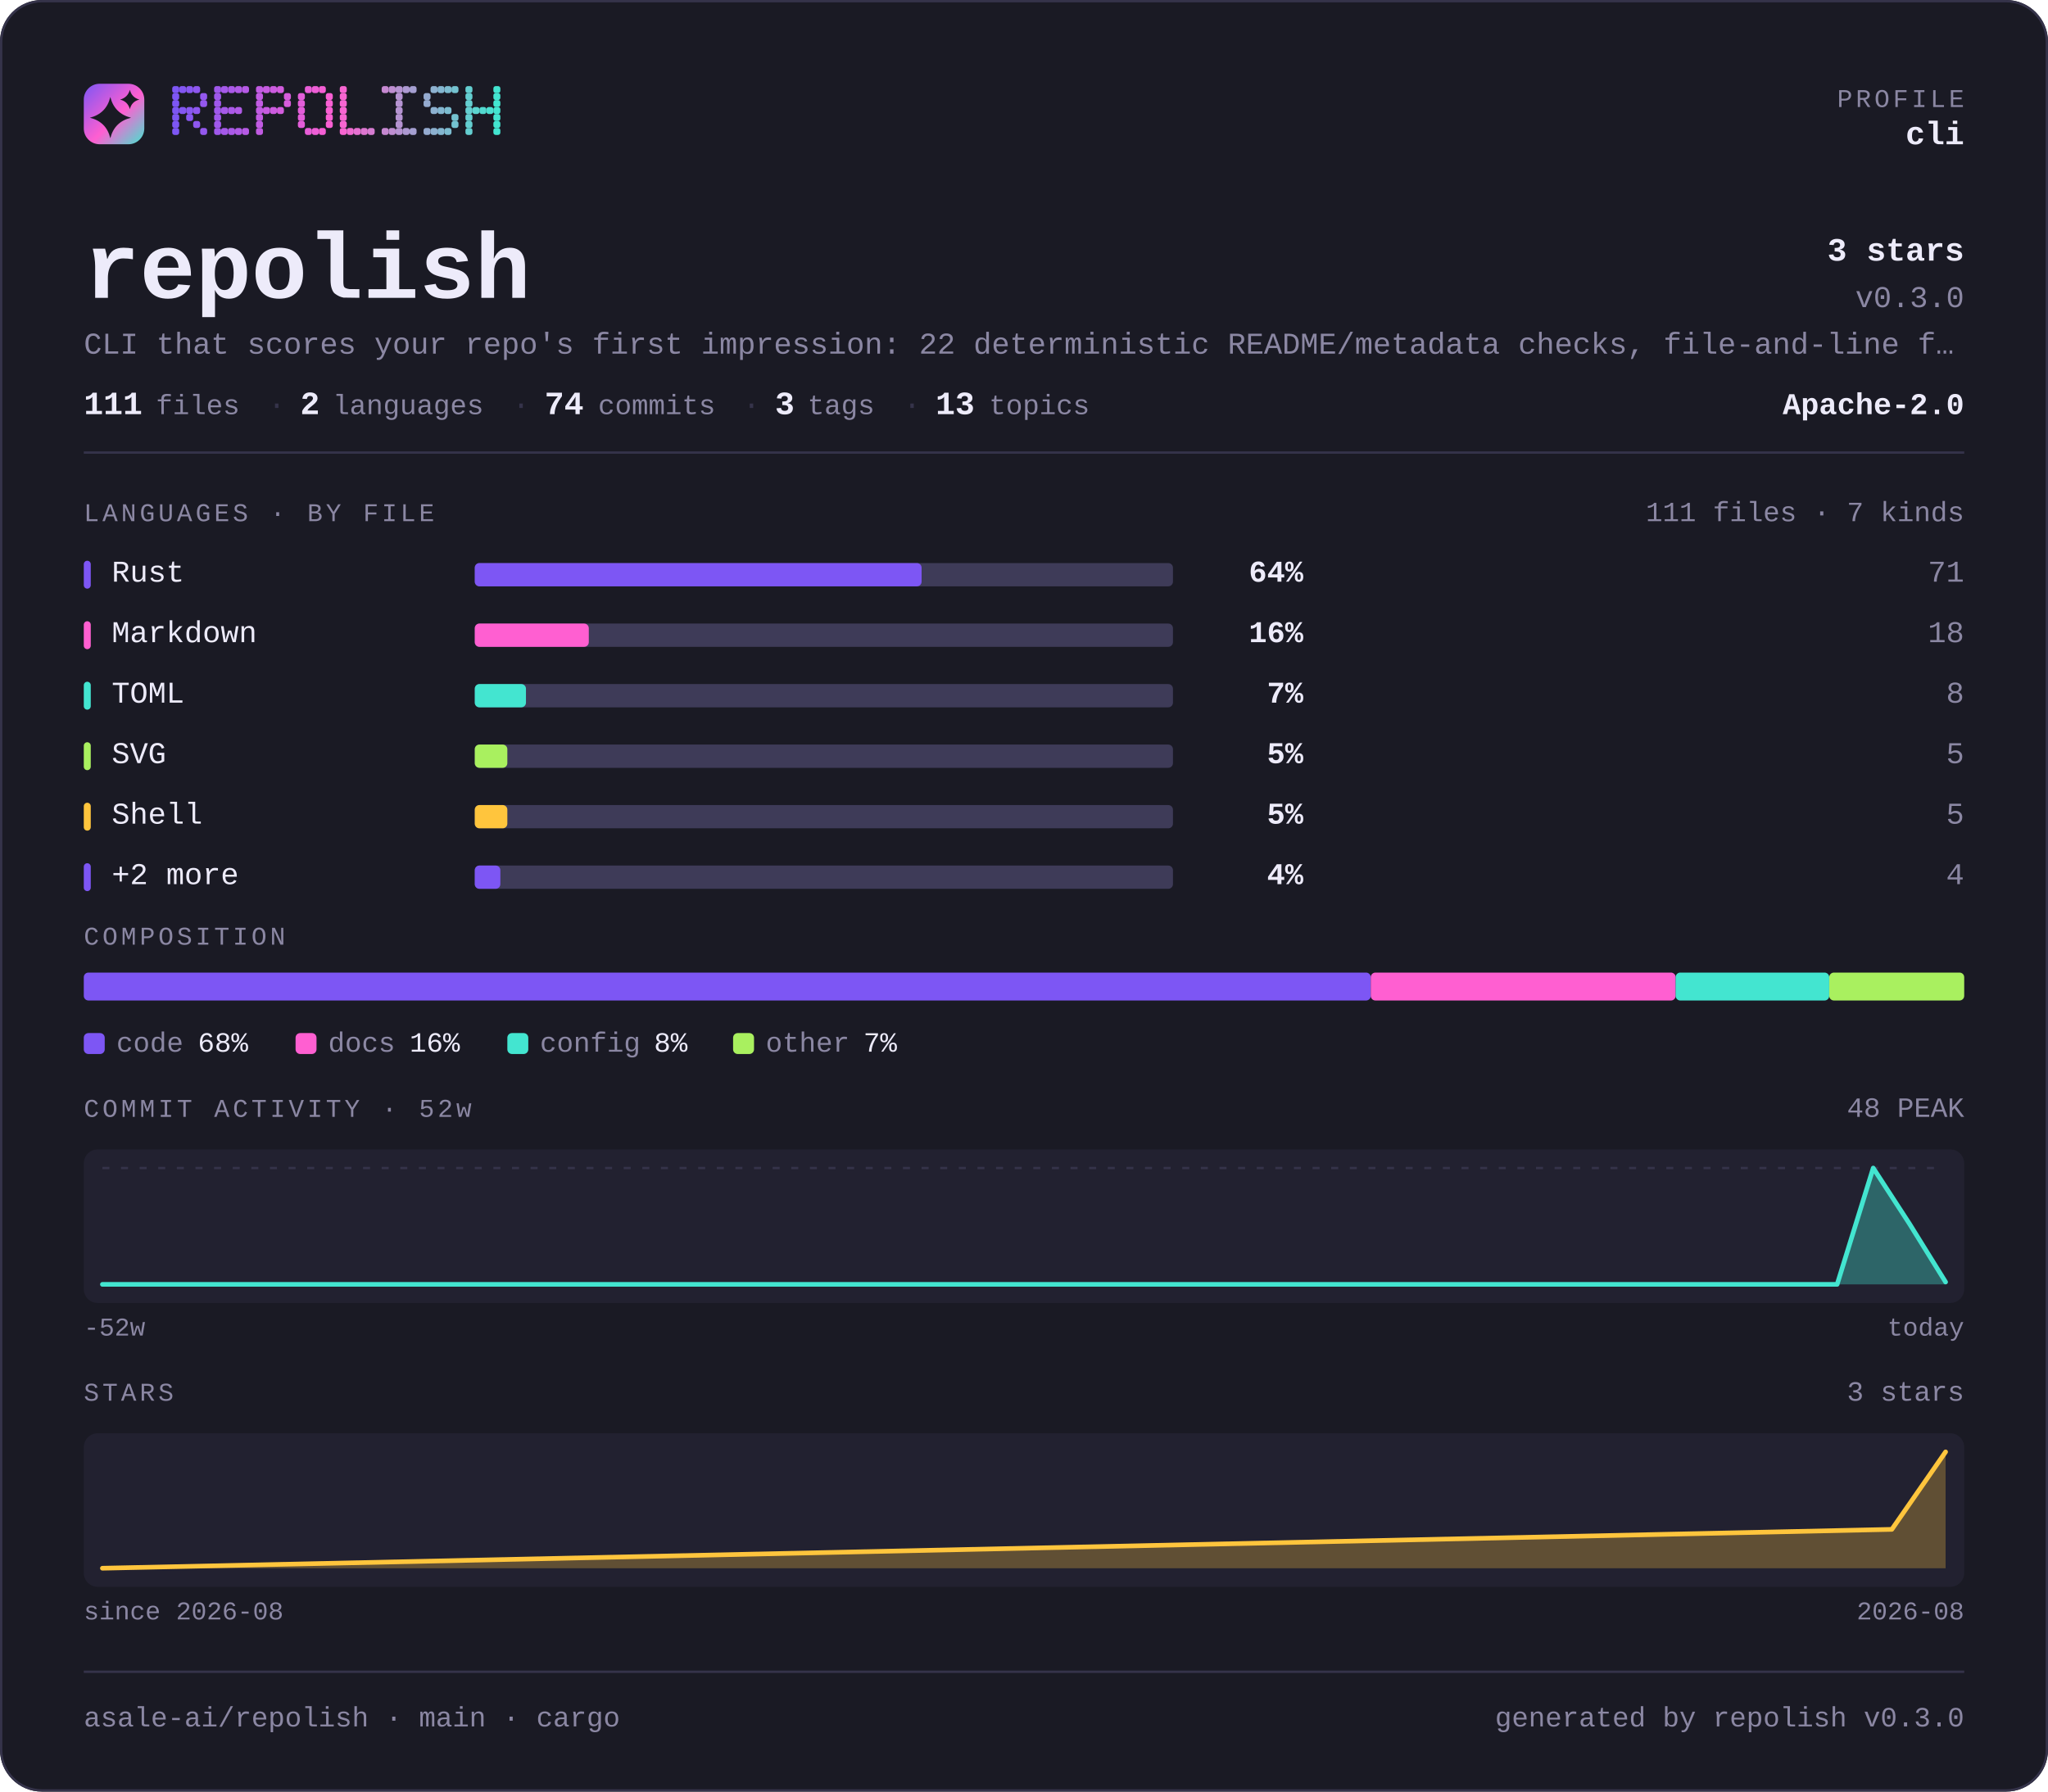
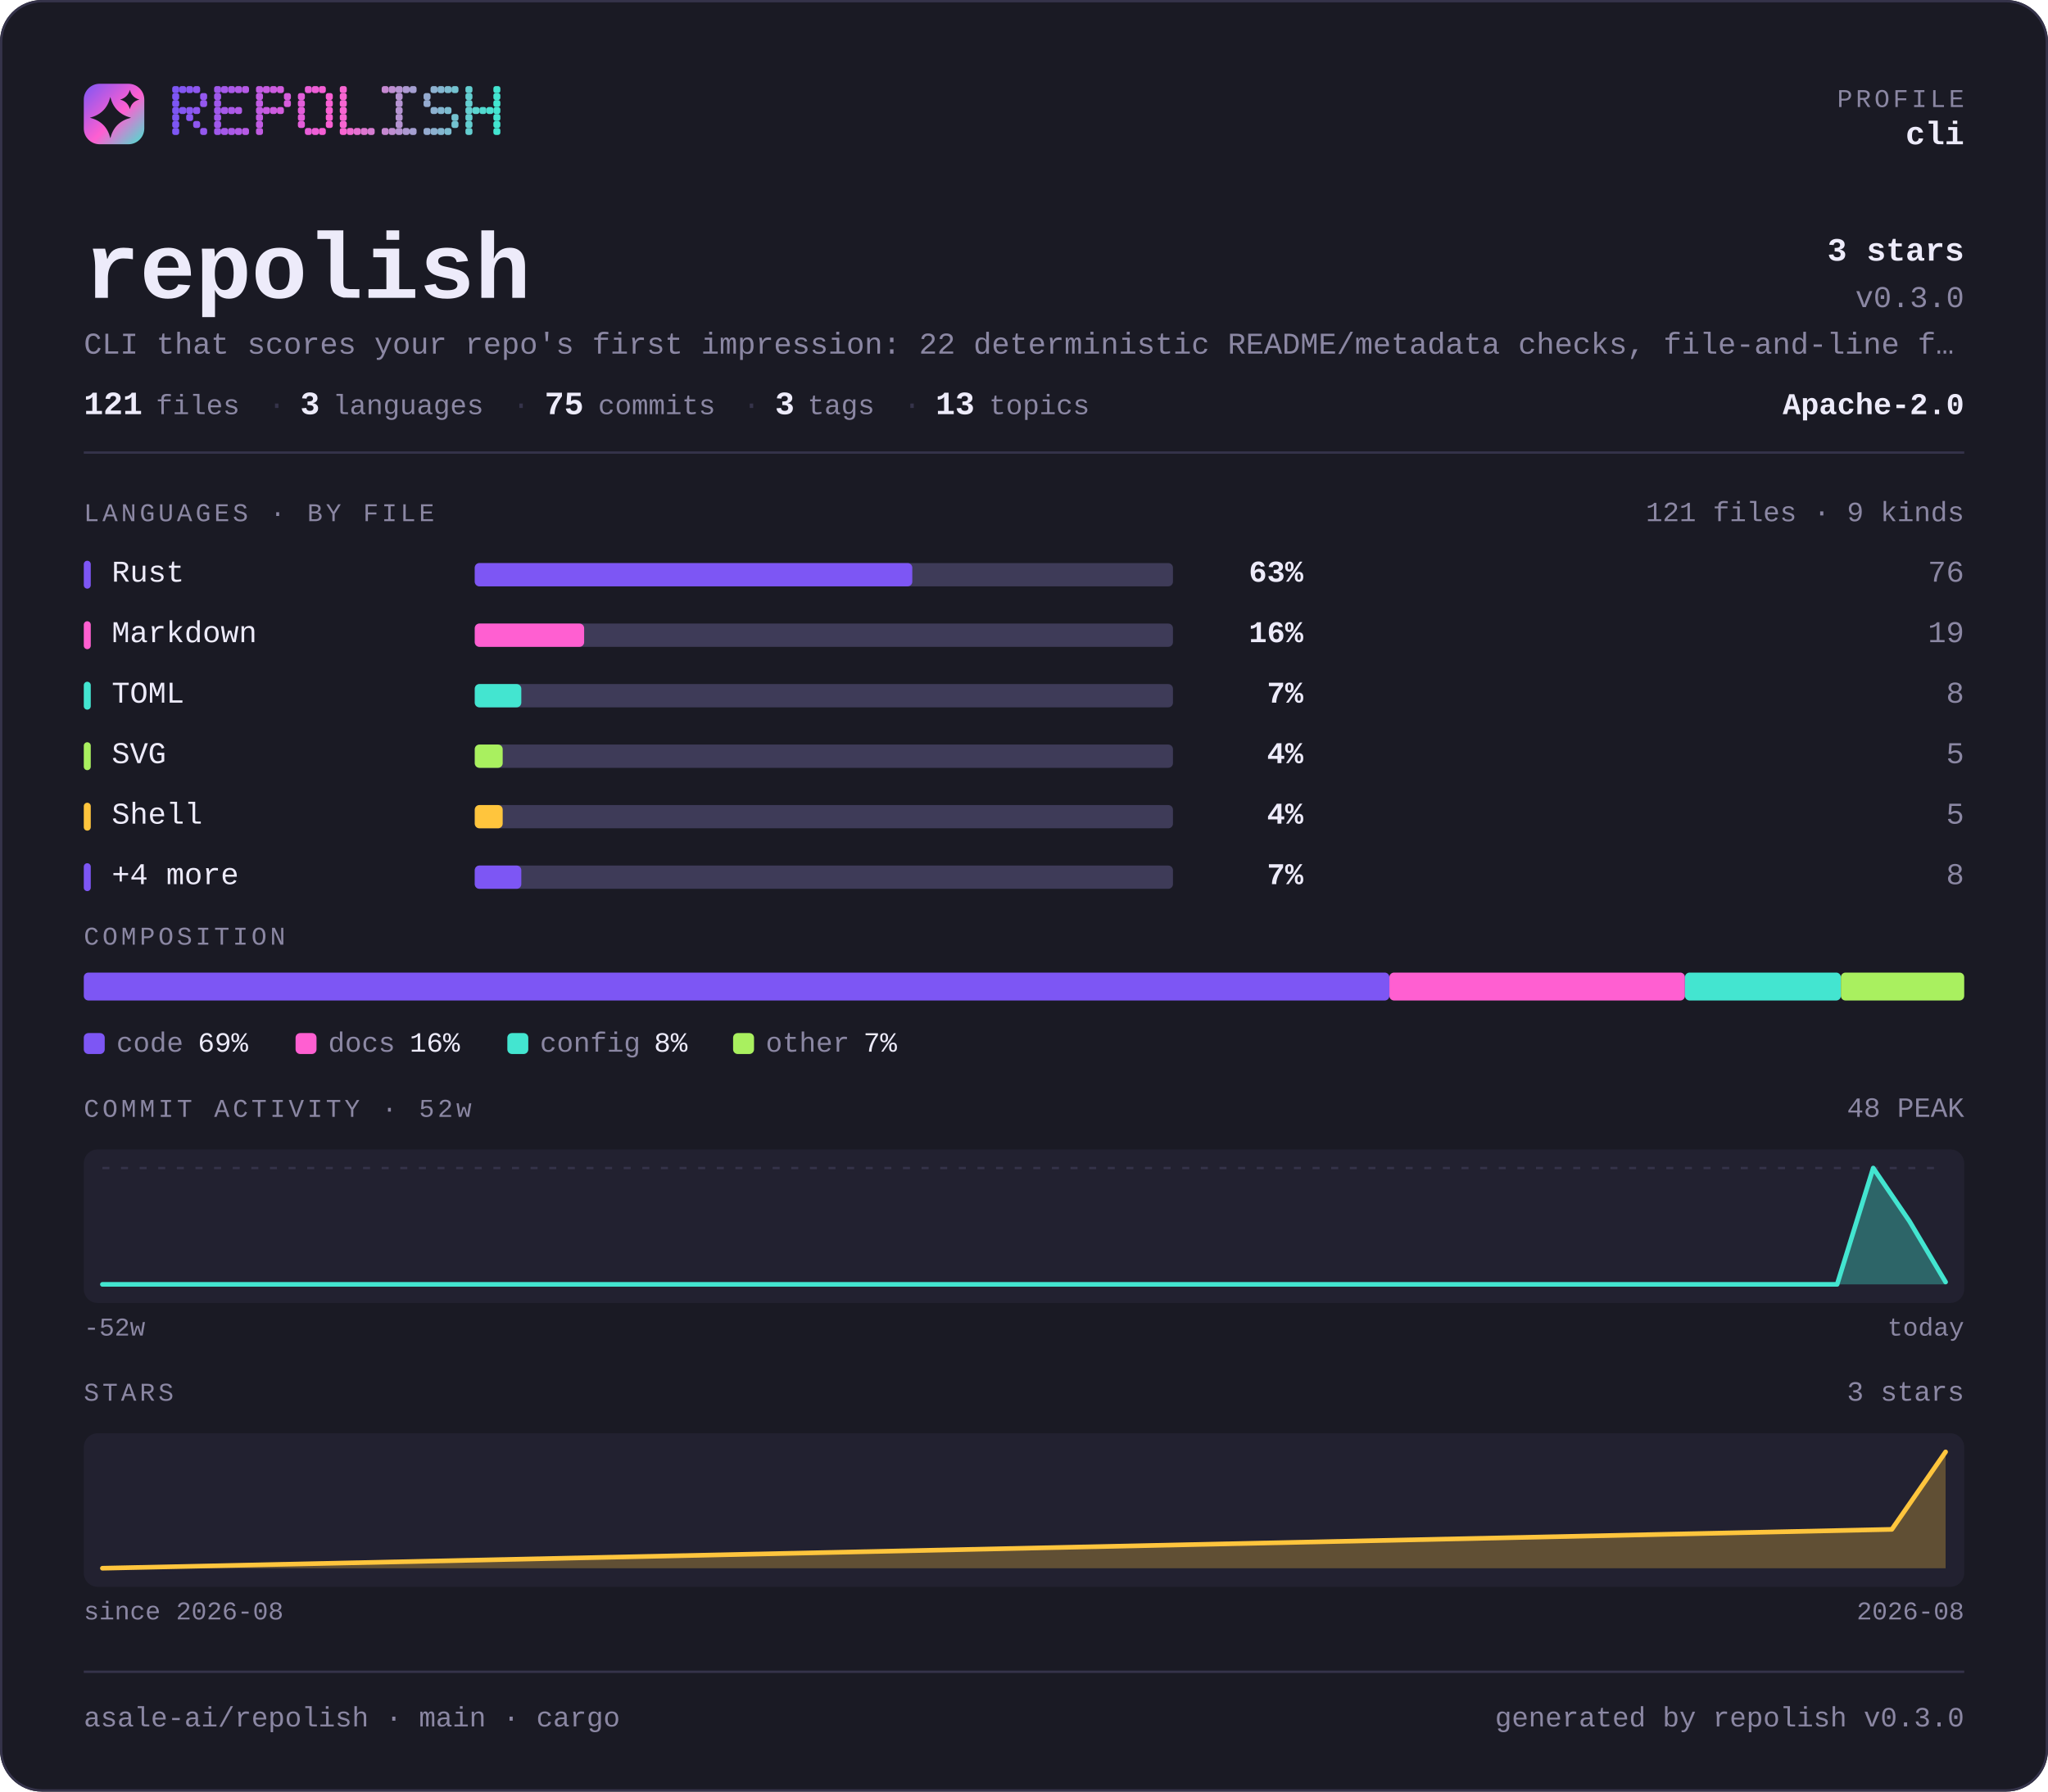
<svg xmlns="http://www.w3.org/2000/svg" width="880" height="770" viewBox="0 0 880 770" lang="en" role="img" aria-label="asale-ai/repolish — repository overview">
  <defs>
    <linearGradient id="brand" x1="0" y1="0" x2="1" y2="1">
      <stop offset="0" stop-color="#7d56f4" />
      <stop offset="0.55" stop-color="#ff5fd1" />
      <stop offset="1" stop-color="#43e5d0" />
    </linearGradient>
  </defs>
  <style>
    .t { font-family: ui-monospace, SFMono-Regular, "SF Mono", Menlo, Consolas, "Liberation Mono", "Noto Sans Mono CJK SC", "Noto Sans Mono CJK JP", "Microsoft YaHei", "Hiragino Sans", "Yu Gothic", monospace; }
  </style>
  <rect x="0" y="0" width="880" height="770" rx="18.0" fill="#1a1a24" />
  <rect x="0.5" y="0.5" width="879" height="769" rx="17.5" fill="none" stroke="#35334a" />
  <rect x="36" y="36" width="26" height="26" rx="6.8" fill="url(#brand)" />
  <path d="M47.4 41.7Q49.2 48.8 56.3 50.6Q49.2 52.3 47.4 59.4Q45.7 52.3 38.6 50.6Q45.7 48.8 47.4 41.7Z" fill="#1a1a24" />
  <path d="M55.8 38.6Q56.6 41.9 59.9 42.8Q56.6 43.6 55.8 46.9Q54.9 43.6 51.6 42.8Q54.9 41.9 55.8 38.6Z" fill="#1a1a24" />
  <g fill="#7d56f4">
    <rect x="74" y="37" width="3" height="3" rx="1" />
    <rect x="74" y="40" width="3" height="3" rx="1" />
    <rect x="74" y="43" width="3" height="3" rx="1" />
    <rect x="74" y="46" width="3" height="3" rx="1" />
    <rect x="74" y="49" width="3" height="3" rx="1" />
    <rect x="74" y="52" width="3" height="3" rx="1" />
    <rect x="74" y="55" width="3" height="3" rx="1" />
  </g>
  <g fill="#8356f2">
    <rect x="77" y="37" width="3" height="3" rx="1" />
    <rect x="77" y="46" width="3" height="3" rx="1" />
  </g>
  <g fill="#8857f1">
    <rect x="80" y="37" width="3" height="3" rx="1" />
    <rect x="80" y="46" width="3" height="3" rx="1" />
    <rect x="80" y="49" width="3" height="3" rx="1" />
  </g>
  <g fill="#8e57ef">
    <rect x="83" y="37" width="3" height="3" rx="1" />
    <rect x="83" y="46" width="3" height="3" rx="1" />
    <rect x="83" y="52" width="3" height="3" rx="1" />
  </g>
  <g fill="#9458ee">
    <rect x="86" y="40" width="3" height="3" rx="1" />
    <rect x="86" y="43" width="3" height="3" rx="1" />
    <rect x="86" y="55" width="3" height="3" rx="1" />
  </g>
  <g fill="#9f58eb">
    <rect x="92" y="37" width="3" height="3" rx="1" />
    <rect x="92" y="40" width="3" height="3" rx="1" />
    <rect x="92" y="43" width="3" height="3" rx="1" />
    <rect x="92" y="46" width="3" height="3" rx="1" />
    <rect x="92" y="49" width="3" height="3" rx="1" />
    <rect x="92" y="52" width="3" height="3" rx="1" />
    <rect x="92" y="55" width="3" height="3" rx="1" />
  </g>
  <g fill="#a559e9">
    <rect x="95" y="37" width="3" height="3" rx="1" />
    <rect x="95" y="46" width="3" height="3" rx="1" />
    <rect x="95" y="55" width="3" height="3" rx="1" />
  </g>
  <g fill="#aa59e8">
    <rect x="98" y="37" width="3" height="3" rx="1" />
    <rect x="98" y="46" width="3" height="3" rx="1" />
    <rect x="98" y="55" width="3" height="3" rx="1" />
  </g>
  <g fill="#b05ae6">
    <rect x="101" y="37" width="3" height="3" rx="1" />
    <rect x="101" y="46" width="3" height="3" rx="1" />
    <rect x="101" y="55" width="3" height="3" rx="1" />
  </g>
  <g fill="#b65ae5">
    <rect x="104" y="37" width="3" height="3" rx="1" />
    <rect x="104" y="55" width="3" height="3" rx="1" />
  </g>
  <g fill="#c15be2">
    <rect x="110" y="37" width="3" height="3" rx="1" />
    <rect x="110" y="40" width="3" height="3" rx="1" />
    <rect x="110" y="43" width="3" height="3" rx="1" />
    <rect x="110" y="46" width="3" height="3" rx="1" />
    <rect x="110" y="49" width="3" height="3" rx="1" />
    <rect x="110" y="52" width="3" height="3" rx="1" />
    <rect x="110" y="55" width="3" height="3" rx="1" />
  </g>
  <g fill="#c65be0">
    <rect x="113" y="37" width="3" height="3" rx="1" />
    <rect x="113" y="46" width="3" height="3" rx="1" />
  </g>
  <g fill="#cc5bdf">
    <rect x="116" y="37" width="3" height="3" rx="1" />
    <rect x="116" y="46" width="3" height="3" rx="1" />
  </g>
  <g fill="#d25cdd">
    <rect x="119" y="37" width="3" height="3" rx="1" />
    <rect x="119" y="46" width="3" height="3" rx="1" />
  </g>
  <g fill="#d75cdc">
    <rect x="122" y="40" width="3" height="3" rx="1" />
    <rect x="122" y="43" width="3" height="3" rx="1" />
  </g>
  <g fill="#e35dd9">
    <rect x="128" y="40" width="3" height="3" rx="1" />
    <rect x="128" y="43" width="3" height="3" rx="1" />
    <rect x="128" y="46" width="3" height="3" rx="1" />
    <rect x="128" y="49" width="3" height="3" rx="1" />
    <rect x="128" y="52" width="3" height="3" rx="1" />
  </g>
  <g fill="#e85dd7">
    <rect x="131" y="37" width="3" height="3" rx="1" />
    <rect x="131" y="55" width="3" height="3" rx="1" />
  </g>
  <g fill="#ee5ed6">
    <rect x="134" y="37" width="3" height="3" rx="1" />
    <rect x="134" y="55" width="3" height="3" rx="1" />
  </g>
  <g fill="#f45ed4">
    <rect x="137" y="37" width="3" height="3" rx="1" />
    <rect x="137" y="55" width="3" height="3" rx="1" />
  </g>
  <g fill="#f95fd3">
    <rect x="140" y="40" width="3" height="3" rx="1" />
    <rect x="140" y="43" width="3" height="3" rx="1" />
    <rect x="140" y="46" width="3" height="3" rx="1" />
    <rect x="140" y="49" width="3" height="3" rx="1" />
    <rect x="140" y="52" width="3" height="3" rx="1" />
  </g>
  <g fill="#f765d1">
    <rect x="146" y="37" width="3" height="3" rx="1" />
    <rect x="146" y="40" width="3" height="3" rx="1" />
    <rect x="146" y="43" width="3" height="3" rx="1" />
    <rect x="146" y="46" width="3" height="3" rx="1" />
    <rect x="146" y="49" width="3" height="3" rx="1" />
    <rect x="146" y="52" width="3" height="3" rx="1" />
    <rect x="146" y="55" width="3" height="3" rx="1" />
  </g>
  <g fill="#ef6bd1">
    <rect x="149" y="55" width="3" height="3" rx="1" />
  </g>
  <g fill="#e670d1">
    <rect x="152" y="55" width="3" height="3" rx="1" />
  </g>
  <g fill="#de76d1">
    <rect x="155" y="55" width="3" height="3" rx="1" />
  </g>
  <g fill="#d67cd1">
    <rect x="158" y="55" width="3" height="3" rx="1" />
  </g>
  <g fill="#c688d1">
    <rect x="164" y="37" width="3" height="3" rx="1" />
    <rect x="164" y="55" width="3" height="3" rx="1" />
  </g>
  <g fill="#be8ed1">
    <rect x="167" y="37" width="3" height="3" rx="1" />
    <rect x="167" y="55" width="3" height="3" rx="1" />
  </g>
  <g fill="#b593d1">
    <rect x="170" y="37" width="3" height="3" rx="1" />
    <rect x="170" y="40" width="3" height="3" rx="1" />
    <rect x="170" y="43" width="3" height="3" rx="1" />
    <rect x="170" y="46" width="3" height="3" rx="1" />
    <rect x="170" y="49" width="3" height="3" rx="1" />
    <rect x="170" y="52" width="3" height="3" rx="1" />
    <rect x="170" y="55" width="3" height="3" rx="1" />
  </g>
  <g fill="#ad99d1">
    <rect x="173" y="37" width="3" height="3" rx="1" />
    <rect x="173" y="55" width="3" height="3" rx="1" />
  </g>
  <g fill="#a59fd1">
    <rect x="176" y="37" width="3" height="3" rx="1" />
    <rect x="176" y="55" width="3" height="3" rx="1" />
  </g>
  <g fill="#95abd0">
    <rect x="182" y="40" width="3" height="3" rx="1" />
    <rect x="182" y="43" width="3" height="3" rx="1" />
    <rect x="182" y="55" width="3" height="3" rx="1" />
  </g>
  <g fill="#8db1d0">
    <rect x="185" y="37" width="3" height="3" rx="1" />
    <rect x="185" y="46" width="3" height="3" rx="1" />
    <rect x="185" y="55" width="3" height="3" rx="1" />
  </g>
  <g fill="#84b6d0">
    <rect x="188" y="37" width="3" height="3" rx="1" />
    <rect x="188" y="46" width="3" height="3" rx="1" />
    <rect x="188" y="55" width="3" height="3" rx="1" />
  </g>
  <g fill="#7cbcd0">
    <rect x="191" y="37" width="3" height="3" rx="1" />
    <rect x="191" y="46" width="3" height="3" rx="1" />
    <rect x="191" y="55" width="3" height="3" rx="1" />
  </g>
  <g fill="#74c2d0">
    <rect x="194" y="37" width="3" height="3" rx="1" />
    <rect x="194" y="49" width="3" height="3" rx="1" />
    <rect x="194" y="52" width="3" height="3" rx="1" />
  </g>
  <g fill="#64ced0">
    <rect x="200" y="37" width="3" height="3" rx="1" />
    <rect x="200" y="40" width="3" height="3" rx="1" />
    <rect x="200" y="43" width="3" height="3" rx="1" />
    <rect x="200" y="46" width="3" height="3" rx="1" />
    <rect x="200" y="49" width="3" height="3" rx="1" />
    <rect x="200" y="52" width="3" height="3" rx="1" />
    <rect x="200" y="55" width="3" height="3" rx="1" />
  </g>
  <g fill="#5cd4d0">
    <rect x="203" y="46" width="3" height="3" rx="1" />
  </g>
  <g fill="#53d9d0">
    <rect x="206" y="46" width="3" height="3" rx="1" />
  </g>
  <g fill="#4bdfd0">
    <rect x="209" y="46" width="3" height="3" rx="1" />
  </g>
  <g fill="#43e5d0">
    <rect x="212" y="37" width="3" height="3" rx="1" />
    <rect x="212" y="40" width="3" height="3" rx="1" />
    <rect x="212" y="43" width="3" height="3" rx="1" />
    <rect x="212" y="46" width="3" height="3" rx="1" />
    <rect x="212" y="49" width="3" height="3" rx="1" />
    <rect x="212" y="52" width="3" height="3" rx="1" />
    <rect x="212" y="55" width="3" height="3" rx="1" />
  </g>
  <text class="t" x="844" y="46" font-size="11" fill="#8b87a3" text-anchor="end" letter-spacing="1.4">PROFILE</text>
  <text class="t" x="844" y="62" font-size="14" fill="#edebfa" text-anchor="end" font-weight="700">cli</text>
  <text class="t" x="36" y="128" font-size="40" fill="#edebfa" text-anchor="start" font-weight="700">repolish</text>
  <text class="t" x="844" y="112" font-size="14" fill="#edebfa" text-anchor="end" font-weight="700">3 stars</text>
  <text class="t" x="844" y="132" font-size="13" fill="#8b87a3" text-anchor="end">v0.3.0</text>
  <text class="t" x="36" y="152" font-size="13" fill="#8b87a3" text-anchor="start">CLI that scores your repo's first impression: 22 deterministic README/metadata checks, file-and-line f…</text>
-   <text class="t" x="36" y="178" font-size="14" fill="#edebfa" text-anchor="start" font-weight="700">111</text>
+   <text class="t" x="36" y="178" font-size="14" fill="#edebfa" text-anchor="start" font-weight="700">121</text>
  <text class="t" x="67" y="178" font-size="12" fill="#8b87a3" text-anchor="start">files</text>
  <text class="t" x="115" y="178" font-size="13" fill="#35334a" text-anchor="start">·</text>
-   <text class="t" x="129" y="178" font-size="14" fill="#edebfa" text-anchor="start" font-weight="700">2</text>
+   <text class="t" x="129" y="178" font-size="14" fill="#edebfa" text-anchor="start" font-weight="700">3</text>
  <text class="t" x="143" y="178" font-size="12" fill="#8b87a3" text-anchor="start">languages</text>
  <text class="t" x="220" y="178" font-size="13" fill="#35334a" text-anchor="start">·</text>
-   <text class="t" x="234" y="178" font-size="14" fill="#edebfa" text-anchor="start" font-weight="700">74</text>
+   <text class="t" x="234" y="178" font-size="14" fill="#edebfa" text-anchor="start" font-weight="700">75</text>
  <text class="t" x="257" y="178" font-size="12" fill="#8b87a3" text-anchor="start">commits</text>
  <text class="t" x="319" y="178" font-size="13" fill="#35334a" text-anchor="start">·</text>
  <text class="t" x="333" y="178" font-size="14" fill="#edebfa" text-anchor="start" font-weight="700">3</text>
  <text class="t" x="347" y="178" font-size="12" fill="#8b87a3" text-anchor="start">tags</text>
  <text class="t" x="388" y="178" font-size="13" fill="#35334a" text-anchor="start">·</text>
  <text class="t" x="402" y="178" font-size="14" fill="#edebfa" text-anchor="start" font-weight="700">13</text>
  <text class="t" x="425" y="178" font-size="12" fill="#8b87a3" text-anchor="start">topics</text>
  <text class="t" x="844" y="178" font-size="13" fill="#edebfa" text-anchor="end" font-weight="700">Apache-2.0</text>
  <rect x="36" y="194" width="808" height="1" fill="#35334a" />
  <text class="t" x="36" y="224" font-size="11" fill="#8b87a3" text-anchor="start" letter-spacing="1.4">LANGUAGES · BY FILE</text>
-   <text class="t" x="844" y="224" font-size="12" fill="#8b87a3" text-anchor="end">111 files · 7 kinds</text>
+   <text class="t" x="844" y="224" font-size="12" fill="#8b87a3" text-anchor="end">121 files · 9 kinds</text>
  <rect x="36" y="241" width="3" height="12" rx="1.5" fill="#7d56f4" />
  <text class="t" x="48" y="250" font-size="13" fill="#edebfa" text-anchor="start">Rust</text>
  <rect x="204" y="242" width="300" height="10" rx="2.0" fill="#3e3b58" />
-   <rect x="204" y="242" width="192" height="10" rx="2.0" fill="#7d56f4" />
-   <text class="t" x="560" y="250" font-size="13" fill="#edebfa" text-anchor="end" font-weight="700">64%</text>
-   <text class="t" x="844" y="250" font-size="13" fill="#8b87a3" text-anchor="end">71</text>
+   <rect x="204" y="242" width="188" height="10" rx="2.0" fill="#7d56f4" />
+   <text class="t" x="560" y="250" font-size="13" fill="#edebfa" text-anchor="end" font-weight="700">63%</text>
+   <text class="t" x="844" y="250" font-size="13" fill="#8b87a3" text-anchor="end">76</text>
  <rect x="36" y="267" width="3" height="12" rx="1.5" fill="#ff5fd1" />
  <text class="t" x="48" y="276" font-size="13" fill="#edebfa" text-anchor="start">Markdown</text>
  <rect x="204" y="268" width="300" height="10" rx="2.0" fill="#3e3b58" />
-   <rect x="204" y="268" width="49" height="10" rx="2.0" fill="#ff5fd1" />
+   <rect x="204" y="268" width="47" height="10" rx="2.0" fill="#ff5fd1" />
  <text class="t" x="560" y="276" font-size="13" fill="#edebfa" text-anchor="end" font-weight="700">16%</text>
-   <text class="t" x="844" y="276" font-size="13" fill="#8b87a3" text-anchor="end">18</text>
+   <text class="t" x="844" y="276" font-size="13" fill="#8b87a3" text-anchor="end">19</text>
  <rect x="36" y="293" width="3" height="12" rx="1.5" fill="#43e5d0" />
  <text class="t" x="48" y="302" font-size="13" fill="#edebfa" text-anchor="start">TOML</text>
  <rect x="204" y="294" width="300" height="10" rx="2.0" fill="#3e3b58" />
-   <rect x="204" y="294" width="22" height="10" rx="2.0" fill="#43e5d0" />
+   <rect x="204" y="294" width="20" height="10" rx="2.0" fill="#43e5d0" />
  <text class="t" x="560" y="302" font-size="13" fill="#edebfa" text-anchor="end" font-weight="700">7%</text>
  <text class="t" x="844" y="302" font-size="13" fill="#8b87a3" text-anchor="end">8</text>
  <rect x="36" y="319" width="3" height="12" rx="1.5" fill="#a9f05f" />
  <text class="t" x="48" y="328" font-size="13" fill="#edebfa" text-anchor="start">SVG</text>
  <rect x="204" y="320" width="300" height="10" rx="2.0" fill="#3e3b58" />
-   <rect x="204" y="320" width="14" height="10" rx="2.0" fill="#a9f05f" />
-   <text class="t" x="560" y="328" font-size="13" fill="#edebfa" text-anchor="end" font-weight="700">5%</text>
+   <rect x="204" y="320" width="12" height="10" rx="2.0" fill="#a9f05f" />
+   <text class="t" x="560" y="328" font-size="13" fill="#edebfa" text-anchor="end" font-weight="700">4%</text>
  <text class="t" x="844" y="328" font-size="13" fill="#8b87a3" text-anchor="end">5</text>
  <rect x="36" y="345" width="3" height="12" rx="1.5" fill="#ffc53d" />
  <text class="t" x="48" y="354" font-size="13" fill="#edebfa" text-anchor="start">Shell</text>
  <rect x="204" y="346" width="300" height="10" rx="2.0" fill="#3e3b58" />
-   <rect x="204" y="346" width="14" height="10" rx="2.0" fill="#ffc53d" />
-   <text class="t" x="560" y="354" font-size="13" fill="#edebfa" text-anchor="end" font-weight="700">5%</text>
+   <rect x="204" y="346" width="12" height="10" rx="2.0" fill="#ffc53d" />
+   <text class="t" x="560" y="354" font-size="13" fill="#edebfa" text-anchor="end" font-weight="700">4%</text>
  <text class="t" x="844" y="354" font-size="13" fill="#8b87a3" text-anchor="end">5</text>
  <rect x="36" y="371" width="3" height="12" rx="1.5" fill="#7d56f4" />
-   <text class="t" x="48" y="380" font-size="13" fill="#edebfa" text-anchor="start">+2 more</text>
+   <text class="t" x="48" y="380" font-size="13" fill="#edebfa" text-anchor="start">+4 more</text>
  <rect x="204" y="372" width="300" height="10" rx="2.0" fill="#3e3b58" />
-   <rect x="204" y="372" width="11" height="10" rx="2.0" fill="#7d56f4" />
-   <text class="t" x="560" y="380" font-size="13" fill="#edebfa" text-anchor="end" font-weight="700">4%</text>
-   <text class="t" x="844" y="380" font-size="13" fill="#8b87a3" text-anchor="end">4</text>
+   <rect x="204" y="372" width="20" height="10" rx="2.0" fill="#7d56f4" />
+   <text class="t" x="560" y="380" font-size="13" fill="#edebfa" text-anchor="end" font-weight="700">7%</text>
+   <text class="t" x="844" y="380" font-size="13" fill="#8b87a3" text-anchor="end">8</text>
  <text class="t" x="36" y="406" font-size="11" fill="#8b87a3" text-anchor="start" letter-spacing="1.4">COMPOSITION</text>
-   <rect x="36" y="418" width="553" height="12" rx="2.0" fill="#7d56f4" />
-   <rect x="589" y="418" width="131" height="12" rx="2.0" fill="#ff5fd1" />
-   <rect x="720" y="418" width="66" height="12" rx="2.0" fill="#43e5d0" />
-   <rect x="786" y="418" width="58" height="12" rx="2.0" fill="#a9f05f" />
+   <rect x="36" y="418" width="561" height="12" rx="2.0" fill="#7d56f4" />
+   <rect x="597" y="418" width="127" height="12" rx="2.0" fill="#ff5fd1" />
+   <rect x="724" y="418" width="67" height="12" rx="2.0" fill="#43e5d0" />
+   <rect x="791" y="418" width="53" height="12" rx="2.0" fill="#a9f05f" />
  <rect x="36" y="444" width="9" height="9" rx="2.0" fill="#7d56f4" />
  <text class="t" x="50" y="452" font-size="12" fill="#8b87a3" text-anchor="start">code</text>
-   <text class="t" x="85" y="452" font-size="12" fill="#edebfa" text-anchor="start">68%</text>
+   <text class="t" x="85" y="452" font-size="12" fill="#edebfa" text-anchor="start">69%</text>
  <rect x="127" y="444" width="9" height="9" rx="2.0" fill="#ff5fd1" />
  <text class="t" x="141" y="452" font-size="12" fill="#8b87a3" text-anchor="start">docs</text>
  <text class="t" x="176" y="452" font-size="12" fill="#edebfa" text-anchor="start">16%</text>
  <rect x="218" y="444" width="9" height="9" rx="2.0" fill="#43e5d0" />
  <text class="t" x="232" y="452" font-size="12" fill="#8b87a3" text-anchor="start">config</text>
  <text class="t" x="281" y="452" font-size="12" fill="#edebfa" text-anchor="start">8%</text>
  <rect x="315" y="444" width="9" height="9" rx="2.0" fill="#a9f05f" />
  <text class="t" x="329" y="452" font-size="12" fill="#8b87a3" text-anchor="start">other</text>
  <text class="t" x="371" y="452" font-size="12" fill="#edebfa" text-anchor="start">7%</text>
  <text class="t" x="36" y="480" font-size="11" fill="#8b87a3" text-anchor="start" letter-spacing="1.4">COMMIT ACTIVITY · 52w</text>
  <text class="t" x="844" y="480" font-size="12" fill="#8b87a3" text-anchor="end">48 PEAK</text>
  <rect x="36" y="494" width="808" height="66" rx="6.0" fill="#222130" />
  <line x1="44" y1="502" x2="836" y2="502" stroke="#35334a" stroke-width="1" stroke-dasharray="3 5" />
-   <path d="M44.0 552.0 L59.5 552.0 L75.1 552.0 L90.6 552.0 L106.1 552.0 L121.6 552.0 L137.2 552.0 L152.7 552.0 L168.2 552.0 L183.8 552.0 L199.3 552.0 L214.8 552.0 L230.4 552.0 L245.9 552.0 L261.4 552.0 L276.9 552.0 L292.5 552.0 L308.0 552.0 L323.5 552.0 L339.1 552.0 L354.6 552.0 L370.1 552.0 L385.6 552.0 L401.2 552.0 L416.7 552.0 L432.2 552.0 L447.8 552.0 L463.3 552.0 L478.8 552.0 L494.4 552.0 L509.9 552.0 L525.4 552.0 L540.9 552.0 L556.5 552.0 L572.0 552.0 L587.5 552.0 L603.1 552.0 L618.6 552.0 L634.1 552.0 L649.6 552.0 L665.2 552.0 L680.7 552.0 L696.2 552.0 L711.8 552.0 L727.3 552.0 L742.8 552.0 L758.4 552.0 L773.9 552.0 L789.4 552.0 L804.9 502.0 L820.5 526.0 L836.0 551.0 L836.0 552 L44 552 Z" fill="#43e5d0" fill-opacity="0.35" />
-   <path d="M44.0 552.0 L59.5 552.0 L75.1 552.0 L90.6 552.0 L106.1 552.0 L121.6 552.0 L137.2 552.0 L152.7 552.0 L168.2 552.0 L183.8 552.0 L199.3 552.0 L214.8 552.0 L230.4 552.0 L245.9 552.0 L261.4 552.0 L276.9 552.0 L292.5 552.0 L308.0 552.0 L323.5 552.0 L339.1 552.0 L354.6 552.0 L370.1 552.0 L385.6 552.0 L401.2 552.0 L416.7 552.0 L432.2 552.0 L447.8 552.0 L463.3 552.0 L478.8 552.0 L494.4 552.0 L509.9 552.0 L525.4 552.0 L540.9 552.0 L556.5 552.0 L572.0 552.0 L587.5 552.0 L603.1 552.0 L618.6 552.0 L634.1 552.0 L649.6 552.0 L665.2 552.0 L680.7 552.0 L696.2 552.0 L711.8 552.0 L727.3 552.0 L742.8 552.0 L758.4 552.0 L773.9 552.0 L789.4 552.0 L804.9 502.0 L820.5 526.0 L836.0 551.0" fill="none" stroke="#43e5d0" stroke-width="2" stroke-linejoin="round" stroke-linecap="round" />
+   <path d="M44.0 552.0 L59.5 552.0 L75.1 552.0 L90.6 552.0 L106.1 552.0 L121.6 552.0 L137.2 552.0 L152.7 552.0 L168.2 552.0 L183.8 552.0 L199.3 552.0 L214.8 552.0 L230.4 552.0 L245.9 552.0 L261.4 552.0 L276.9 552.0 L292.5 552.0 L308.0 552.0 L323.5 552.0 L339.1 552.0 L354.6 552.0 L370.1 552.0 L385.6 552.0 L401.2 552.0 L416.7 552.0 L432.2 552.0 L447.8 552.0 L463.3 552.0 L478.8 552.0 L494.4 552.0 L509.9 552.0 L525.4 552.0 L540.9 552.0 L556.5 552.0 L572.0 552.0 L587.5 552.0 L603.1 552.0 L618.6 552.0 L634.1 552.0 L649.6 552.0 L665.2 552.0 L680.7 552.0 L696.2 552.0 L711.8 552.0 L727.3 552.0 L742.8 552.0 L758.4 552.0 L773.9 552.0 L789.4 552.0 L804.9 502.0 L820.5 524.9 L836.0 551.0 L836.0 552 L44 552 Z" fill="#43e5d0" fill-opacity="0.35" />
+   <path d="M44.0 552.0 L59.5 552.0 L75.1 552.0 L90.6 552.0 L106.1 552.0 L121.6 552.0 L137.2 552.0 L152.7 552.0 L168.2 552.0 L183.8 552.0 L199.3 552.0 L214.8 552.0 L230.4 552.0 L245.9 552.0 L261.4 552.0 L276.9 552.0 L292.5 552.0 L308.0 552.0 L323.5 552.0 L339.1 552.0 L354.6 552.0 L370.1 552.0 L385.6 552.0 L401.2 552.0 L416.7 552.0 L432.2 552.0 L447.8 552.0 L463.3 552.0 L478.8 552.0 L494.4 552.0 L509.9 552.0 L525.4 552.0 L540.9 552.0 L556.5 552.0 L572.0 552.0 L587.5 552.0 L603.1 552.0 L618.6 552.0 L634.1 552.0 L649.6 552.0 L665.2 552.0 L680.7 552.0 L696.2 552.0 L711.8 552.0 L727.3 552.0 L742.8 552.0 L758.4 552.0 L773.9 552.0 L789.4 552.0 L804.9 502.0 L820.5 524.9 L836.0 551.0" fill="none" stroke="#43e5d0" stroke-width="2" stroke-linejoin="round" stroke-linecap="round" />
  <text class="t" x="36" y="574" font-size="11" fill="#8b87a3" text-anchor="start">-52w</text>
  <text class="t" x="844" y="574" font-size="11" fill="#8b87a3" text-anchor="end">today</text>
  <text class="t" x="36" y="602" font-size="11" fill="#8b87a3" text-anchor="start" letter-spacing="1.4">STARS</text>
  <text class="t" x="844" y="602" font-size="12" fill="#8b87a3" text-anchor="end">3 stars</text>
  <rect x="36" y="616" width="808" height="66" rx="6.0" fill="#222130" />
  <path d="M44.0 674.0 L812.9 657.3 L836.0 624.0 L836.0 674 L44.0 674 Z" fill="#ffc53d" fill-opacity="0.28" />
  <path d="M44.0 674.0 L812.9 657.3 L836.0 624.0" fill="none" stroke="#ffc53d" stroke-width="2" stroke-linejoin="round" stroke-linecap="round" />
  <text class="t" x="36" y="696" font-size="11" fill="#8b87a3" text-anchor="start">since 2026-08</text>
  <text class="t" x="844" y="696" font-size="11" fill="#8b87a3" text-anchor="end">2026-08</text>
  <rect x="36" y="718" width="808" height="1" fill="#35334a" />
  <text class="t" x="36" y="742" font-size="12" fill="#8b87a3" text-anchor="start">asale-ai/repolish · main · cargo</text>
  <text class="t" x="844" y="742" font-size="12" fill="#8b87a3" text-anchor="end">generated by repolish v0.3.0</text>
</svg>
